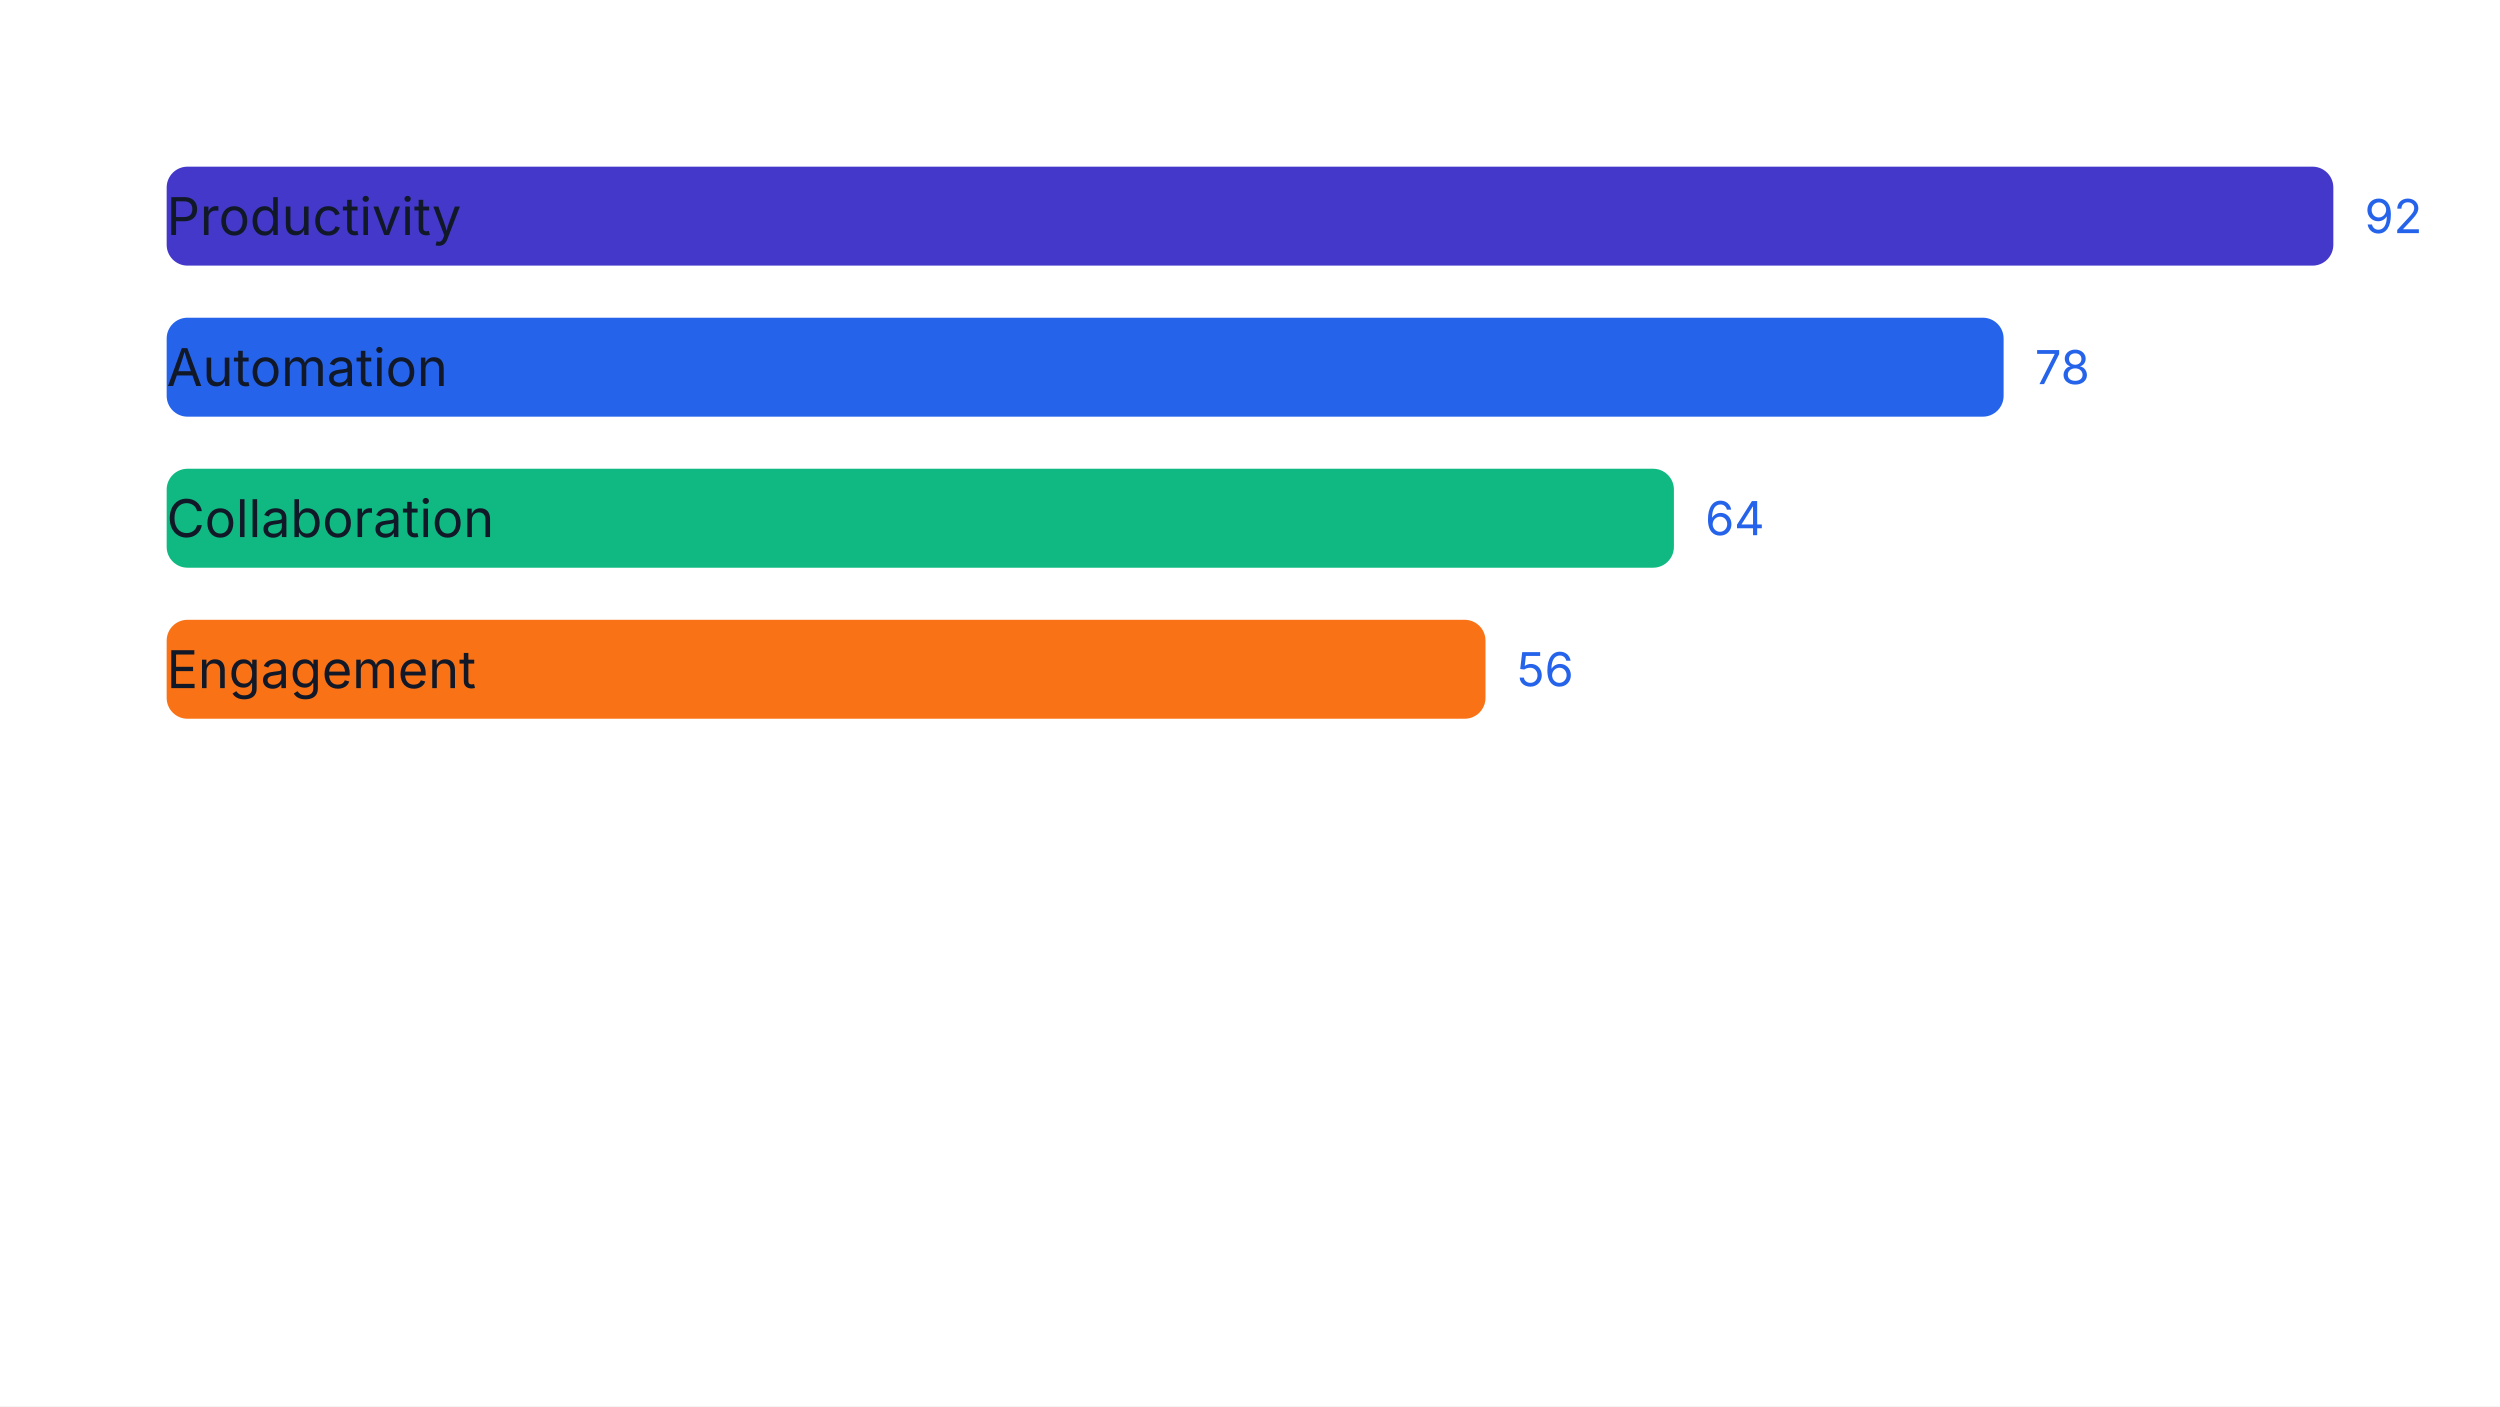
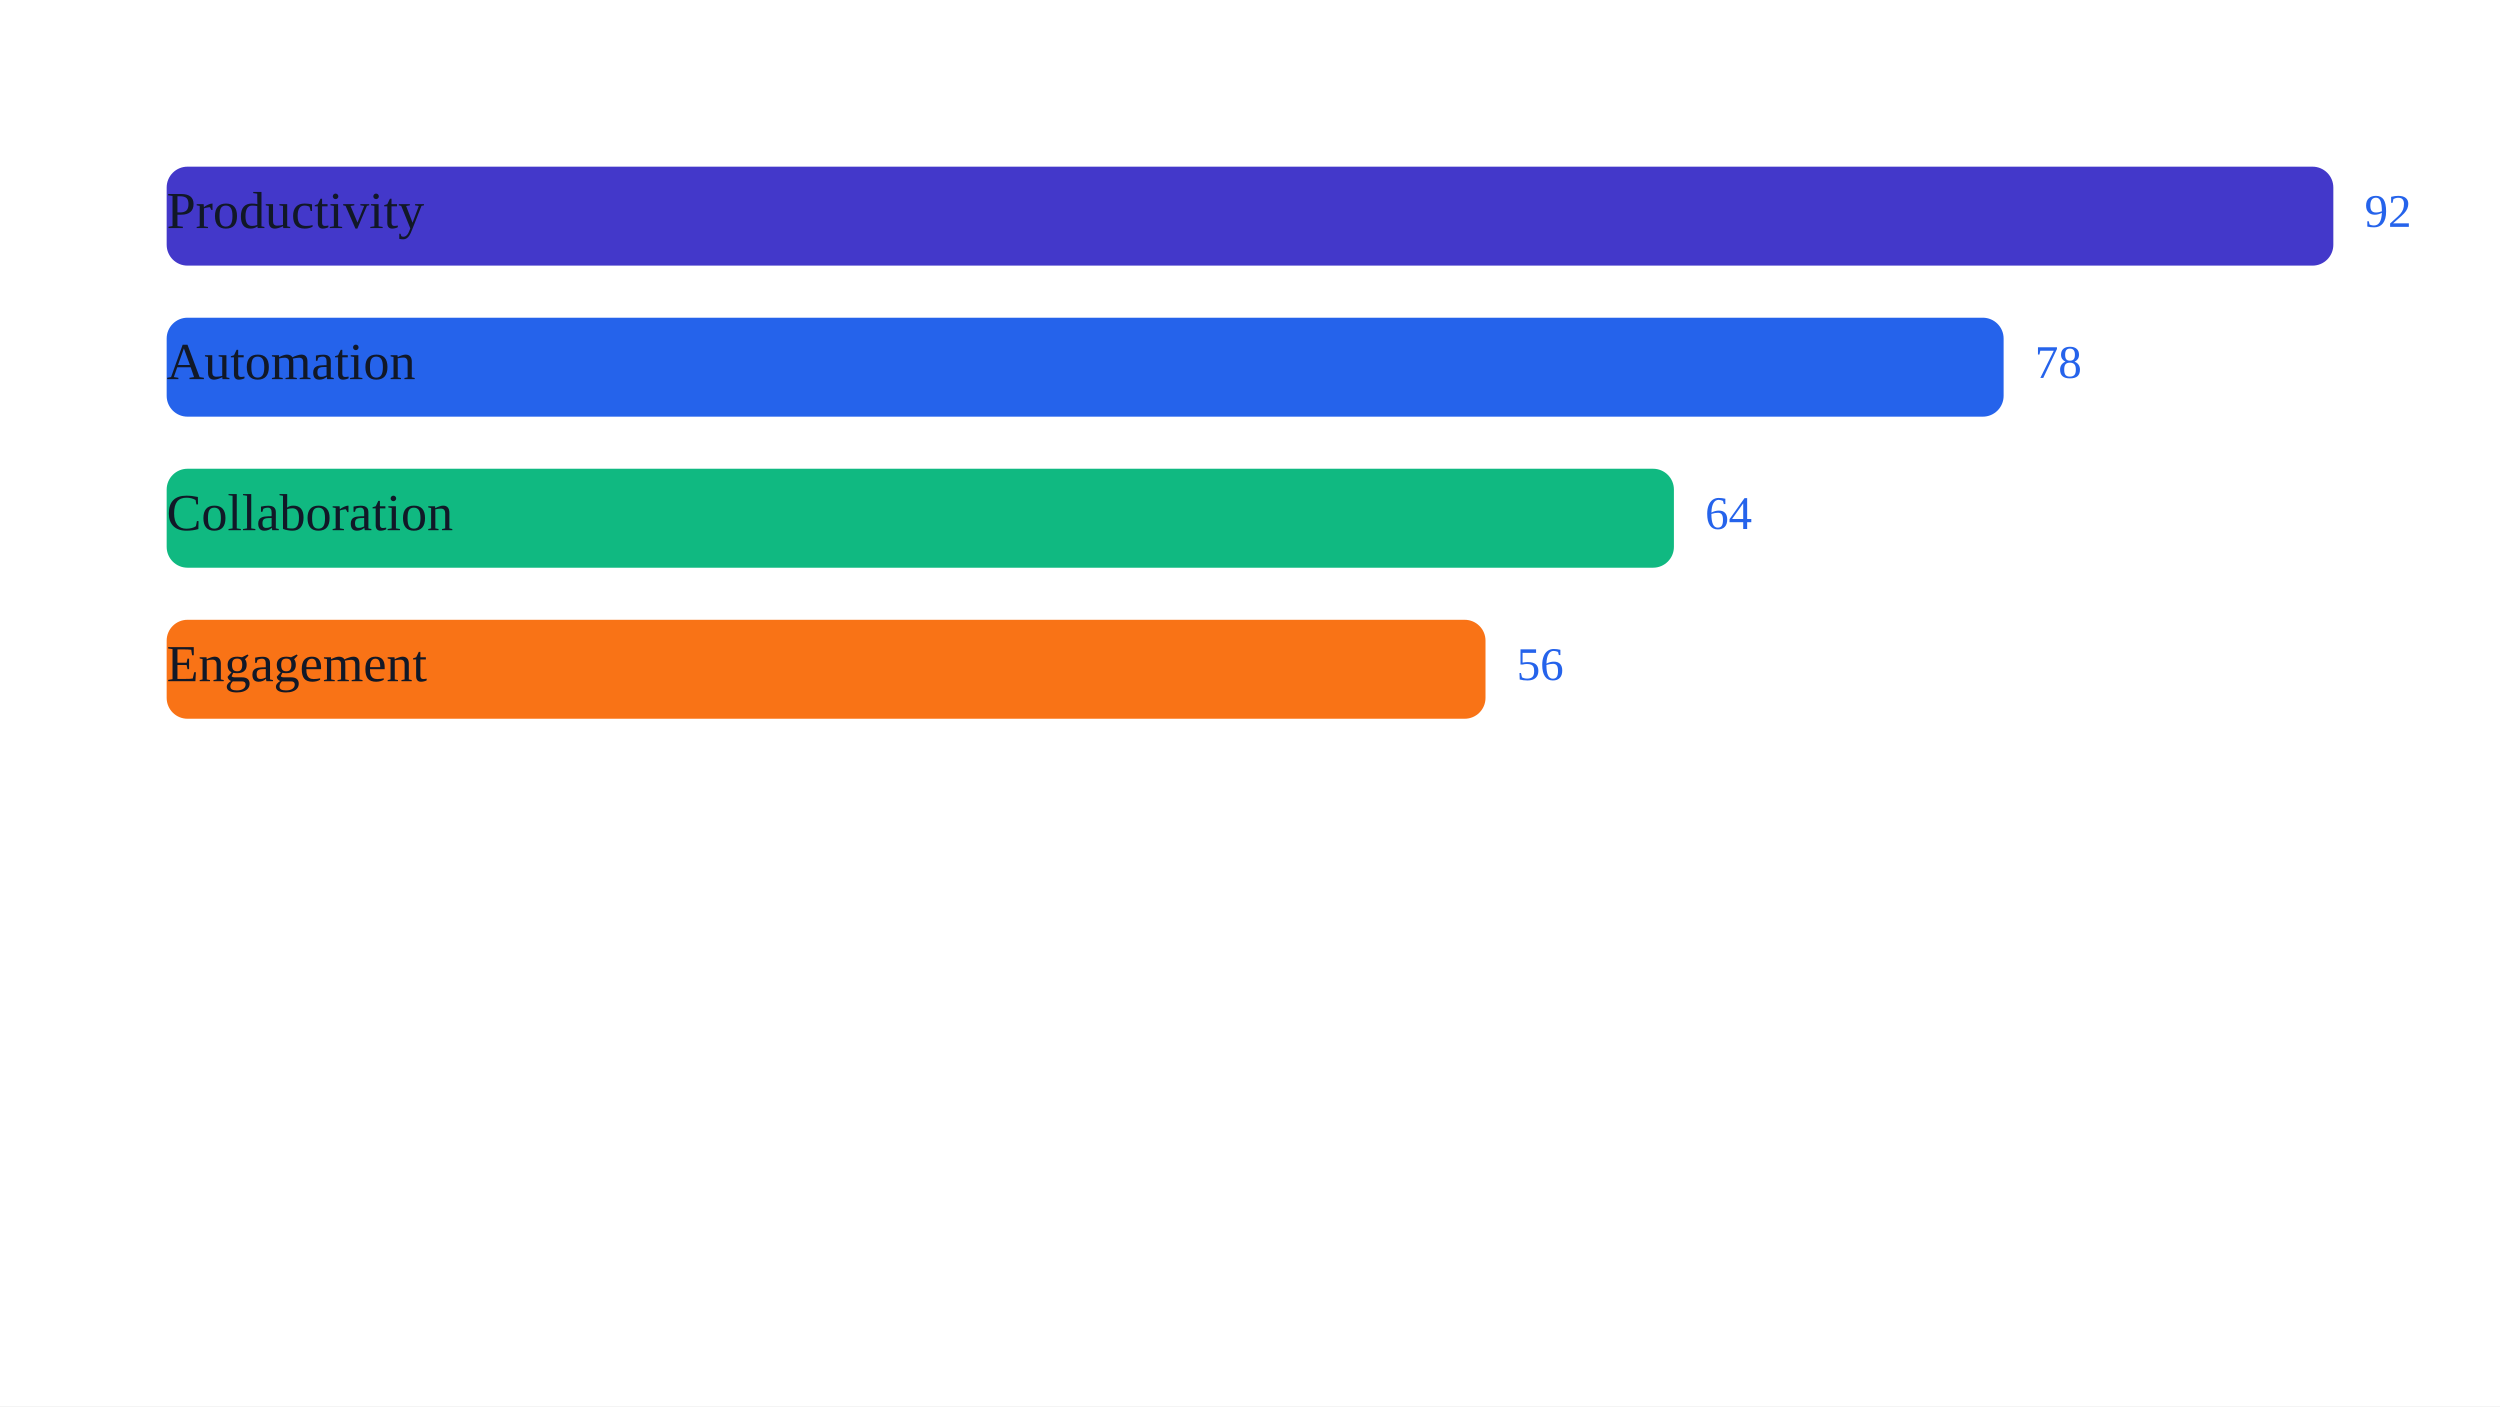
<svg xmlns="http://www.w3.org/2000/svg" width="960.0" height="540.0">
  <rect x="0" y="0" width="100%" height="100%" fill="#ffffff" />
-   <rect x="64" y="64" width="832.0" height="38" rx="8" ry="8" fill="#4338ca" />
-   <text dominant-baseline="middle" font-family="Inter, Arial, sans-serif" font-size="20" fill="#111827" x="64" y="83.0">Productivity</text>
-   <text dominant-baseline="middle" font-family="Inter, Arial, sans-serif" font-size="18" fill="#2563eb" x="908.0" y="83.0">92</text>
-   <rect x="64" y="122" width="705.391" height="38" rx="8" ry="8" fill="#2563eb" />
-   <text dominant-baseline="middle" font-family="Inter, Arial, sans-serif" font-size="20" fill="#111827" x="64" y="141.0">Automation</text>
-   <text dominant-baseline="middle" font-family="Inter, Arial, sans-serif" font-size="18" fill="#2563eb" x="781.391" y="141.0">78</text>
-   <rect x="64" y="180" width="578.783" height="38" rx="8" ry="8" fill="#10b981" />
-   <text dominant-baseline="middle" font-family="Inter, Arial, sans-serif" font-size="20" fill="#111827" x="64" y="199.0">Collaboration</text>
-   <text dominant-baseline="middle" font-family="Inter, Arial, sans-serif" font-size="18" fill="#2563eb" x="654.783" y="199.0">64</text>
-   <rect x="64" y="238" width="506.435" height="38" rx="8" ry="8" fill="#f97316" />
-   <text dominant-baseline="middle" font-family="Inter, Arial, sans-serif" font-size="20" fill="#111827" x="64" y="257.0">Engagement</text>
-   <text dominant-baseline="middle" font-family="Inter, Arial, sans-serif" font-size="18" fill="#2563eb" x="582.435" y="257.0">56</text>
+   <g>
+     <rect x="64" y="64" width="832.0" height="38" rx="8" ry="8" fill="#4338ca" />
+     <text dominant-baseline="middle" font-family="SequenceAdapter(_values=(Inter, Arial, sans - serif))" font-size="20" fill="#111827" x="64" y="83.0">Productivity</text>
+     <text dominant-baseline="middle" font-family="SequenceAdapter(_values=(Inter, Arial, sans - serif))" font-size="18" fill="#2563eb" x="908.0" y="83.0">92</text>
+   </g>
+   <g>
+     <rect x="64" y="122" width="705.391" height="38" rx="8" ry="8" fill="#2563eb" />
+     <text dominant-baseline="middle" font-family="SequenceAdapter(_values=(Inter, Arial, sans - serif))" font-size="20" fill="#111827" x="64" y="141.0">Automation</text>
+     <text dominant-baseline="middle" font-family="SequenceAdapter(_values=(Inter, Arial, sans - serif))" font-size="18" fill="#2563eb" x="781.391" y="141.0">78</text>
+   </g>
+   <g>
+     <rect x="64" y="180" width="578.783" height="38" rx="8" ry="8" fill="#10b981" />
+     <text dominant-baseline="middle" font-family="SequenceAdapter(_values=(Inter, Arial, sans - serif))" font-size="20" fill="#111827" x="64" y="199.0">Collaboration</text>
+     <text dominant-baseline="middle" font-family="SequenceAdapter(_values=(Inter, Arial, sans - serif))" font-size="18" fill="#2563eb" x="654.783" y="199.0">64</text>
+   </g>
+   <g>
+     <rect x="64" y="238" width="506.435" height="38" rx="8" ry="8" fill="#f97316" />
+     <text dominant-baseline="middle" font-family="SequenceAdapter(_values=(Inter, Arial, sans - serif))" font-size="20" fill="#111827" x="64" y="257.0">Engagement</text>
+     <text dominant-baseline="middle" font-family="SequenceAdapter(_values=(Inter, Arial, sans - serif))" font-size="18" fill="#2563eb" x="582.435" y="257.0">56</text>
+   </g>
</svg>
